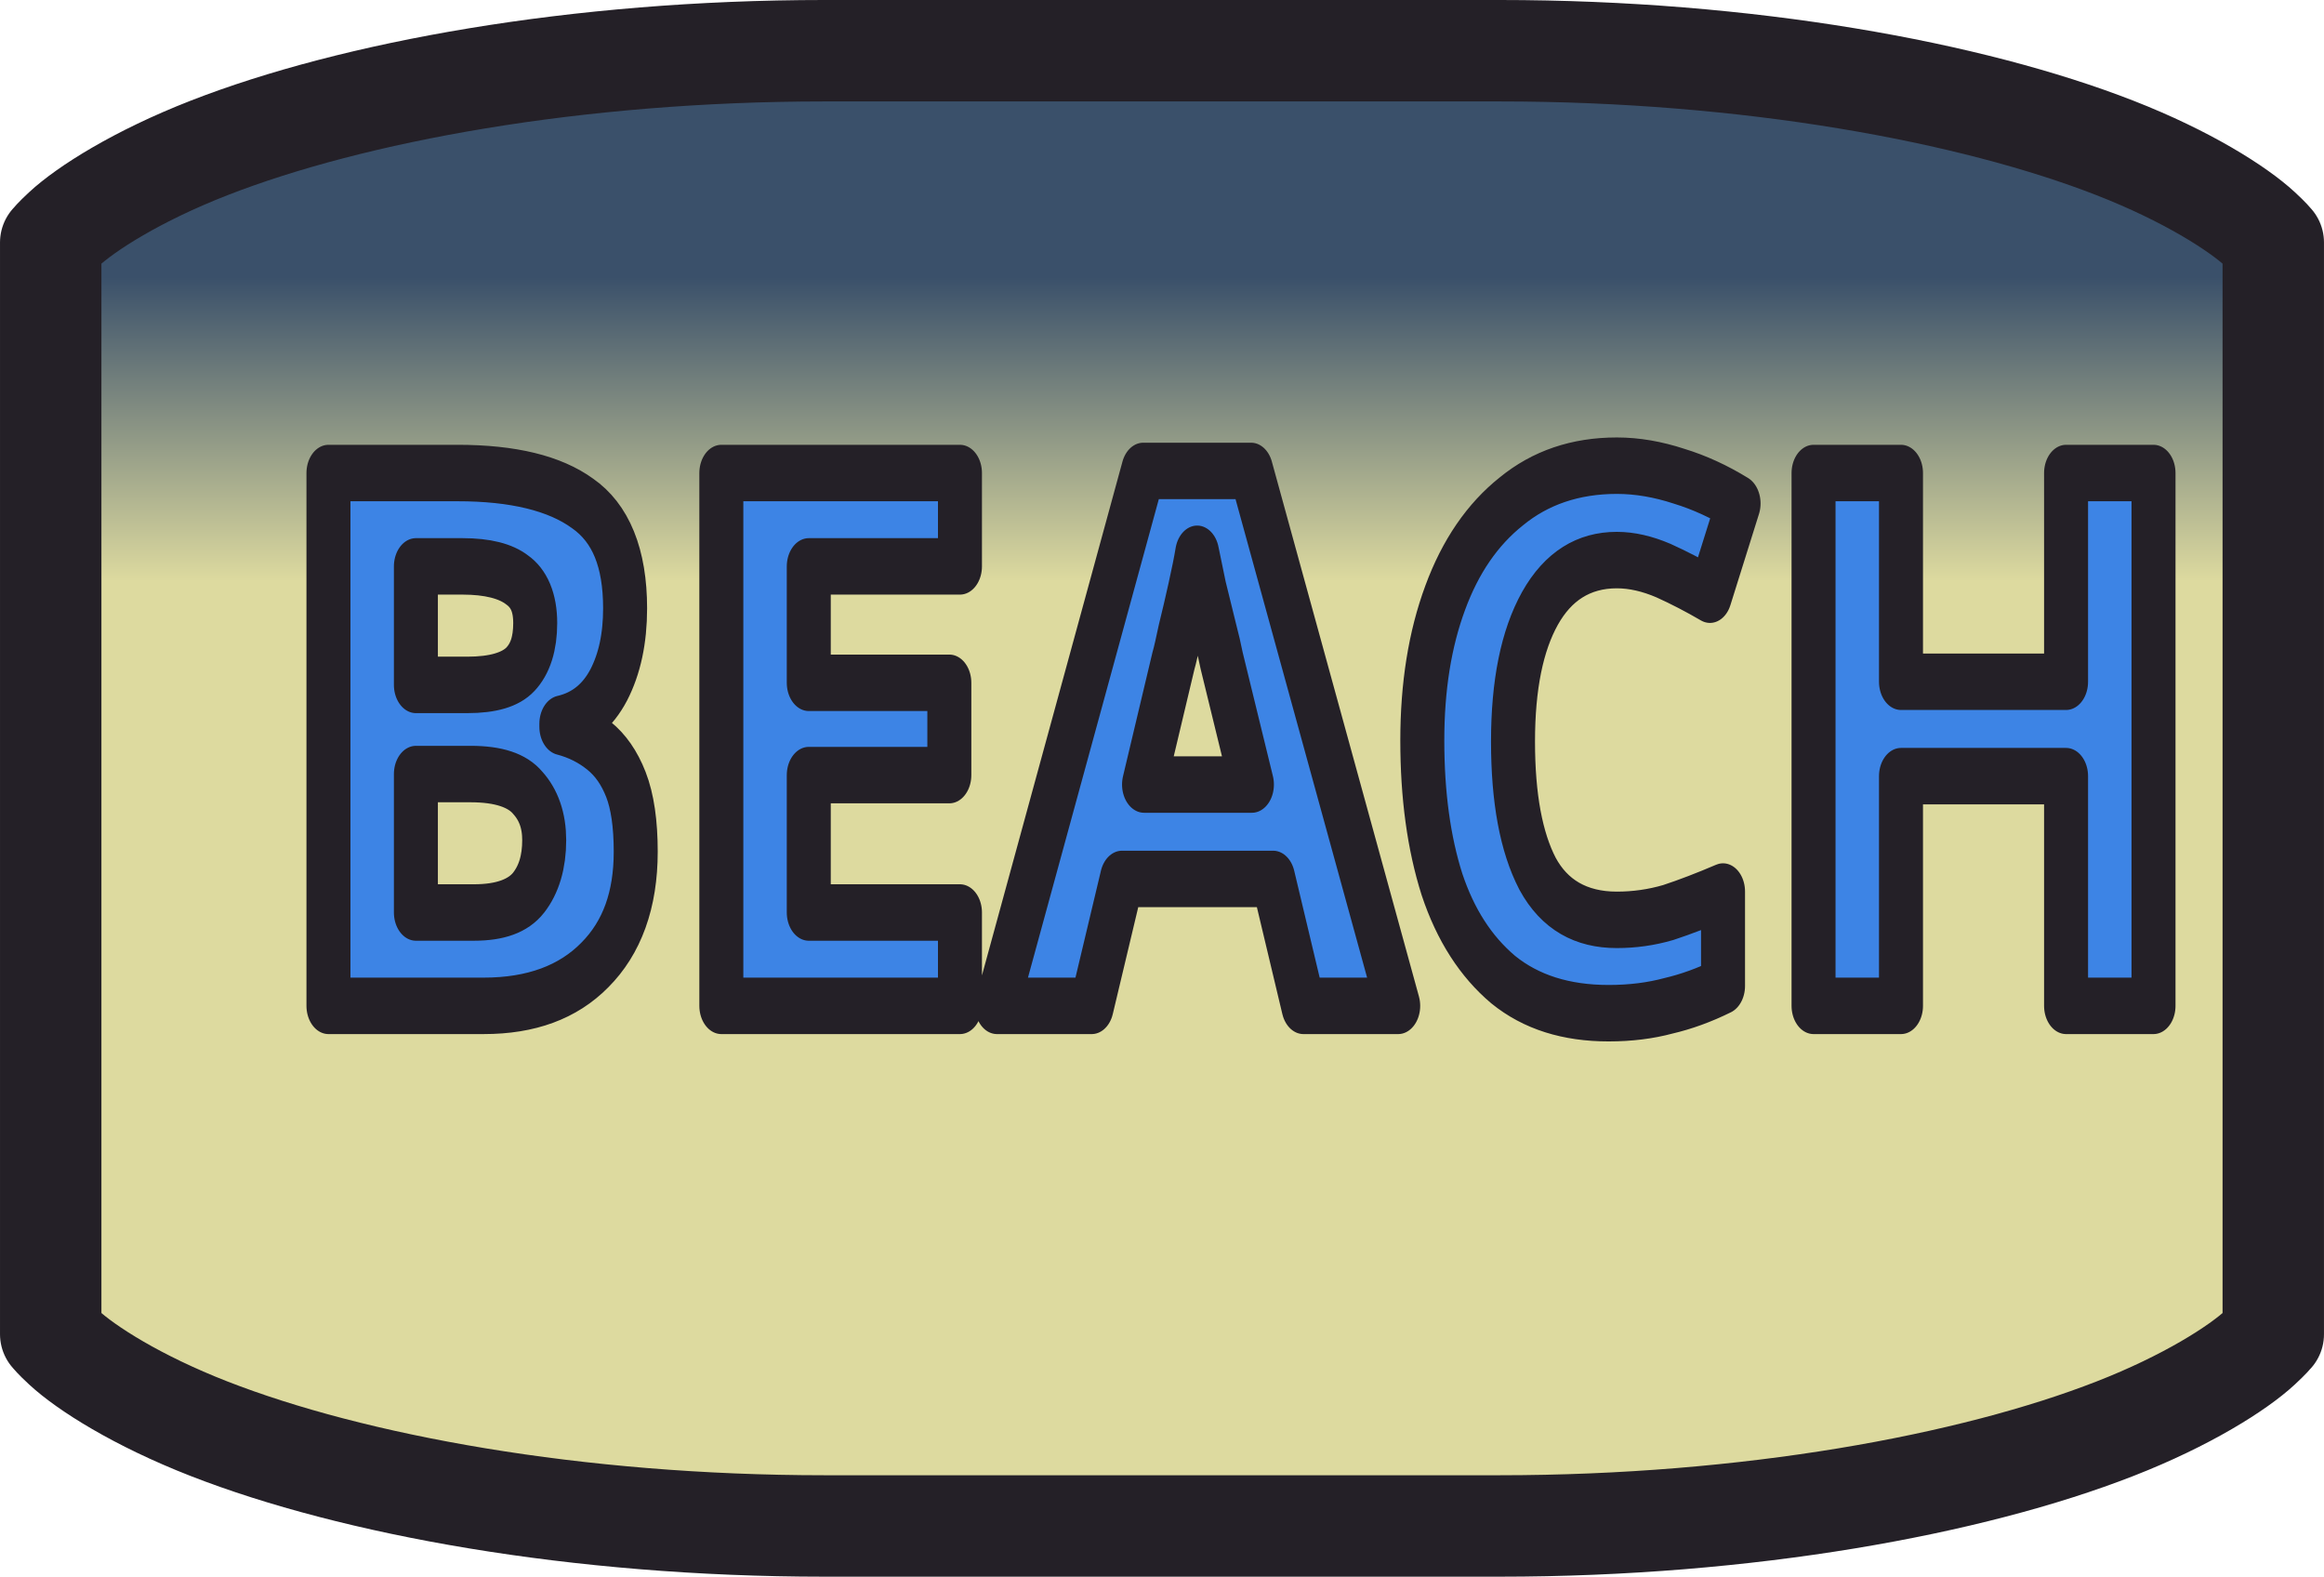
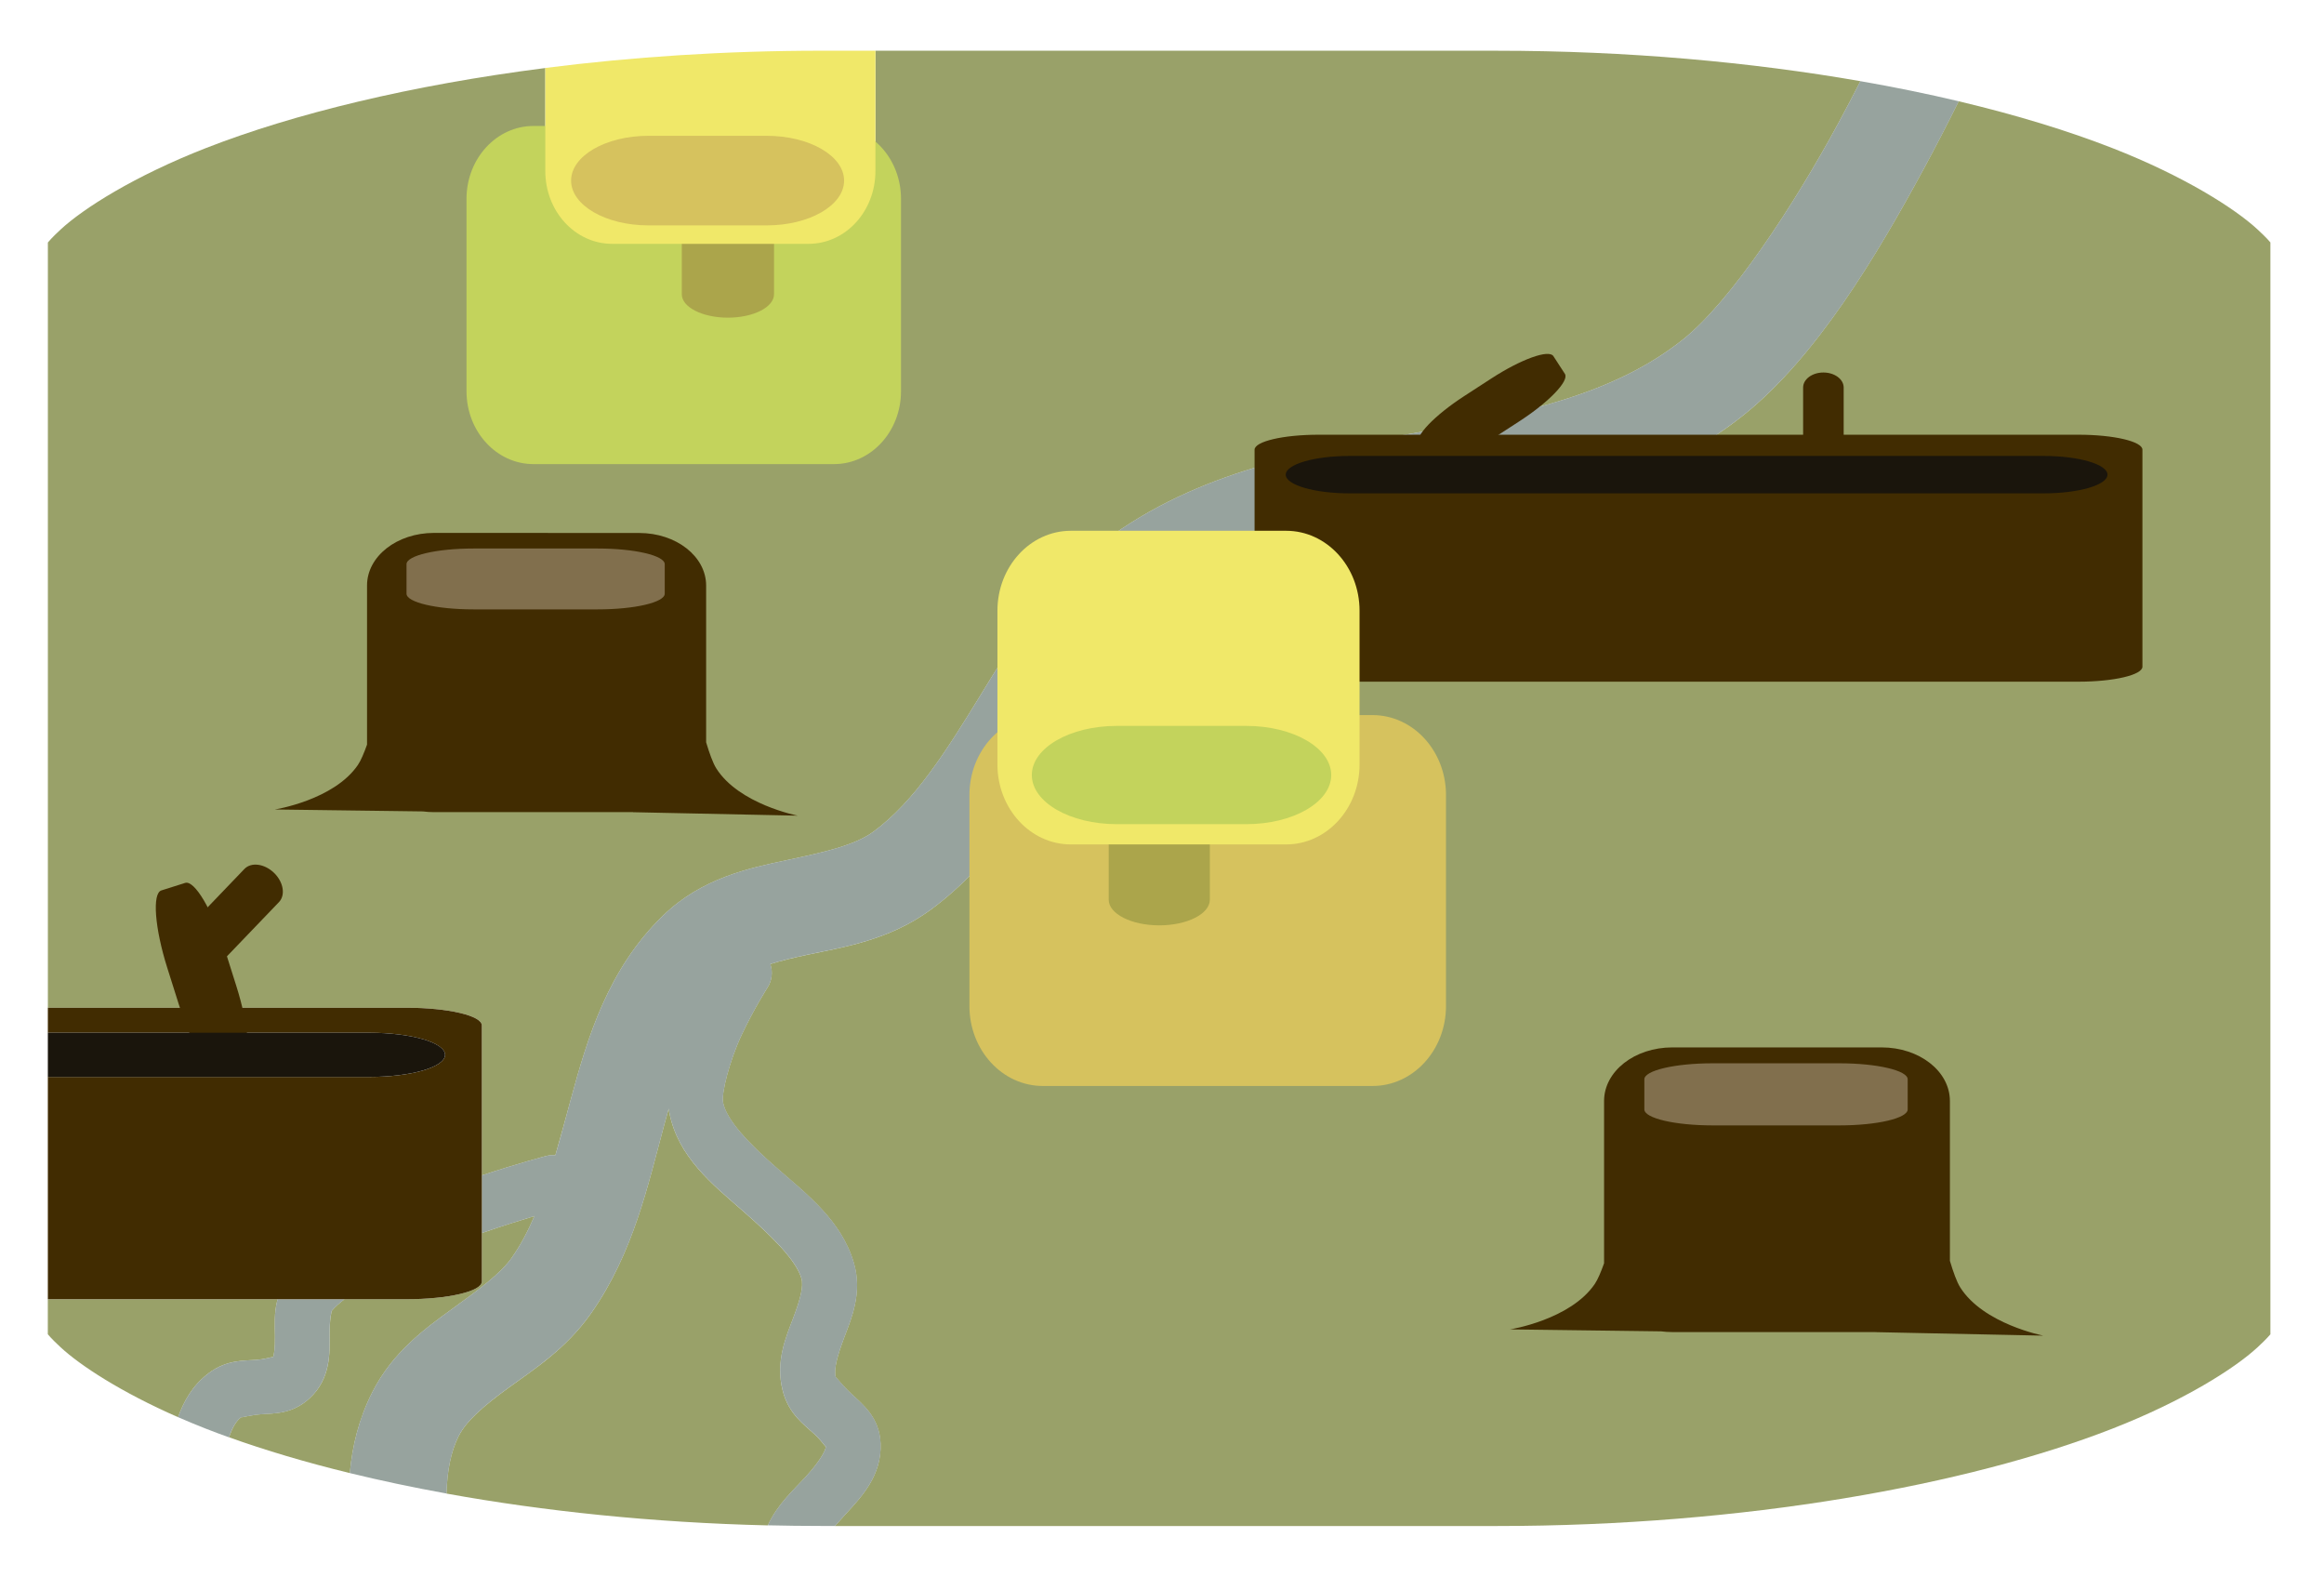
- <svg xmlns="http://www.w3.org/2000/svg" xmlns:xlink="http://www.w3.org/1999/xlink" width="93.59mm" height="63.48mm" viewBox="0 0 93.59 63.48" version="1.1" id="svg1">
+ <svg xmlns="http://www.w3.org/2000/svg" width="93.59mm" height="63.48mm" viewBox="0 0 93.59 63.48" version="1.1" id="svg1" xml:space="preserve">
  <defs id="defs1">
-     <linearGradient id="linearGradient7">
-       <stop style="stop-color:#ddda9f;stop-opacity:1;" offset="0.589" id="stop7" />
-       <stop style="stop-color:#3a506a;stop-opacity:1;" offset="0.72" id="stop8" />
-     </linearGradient>
    <rect x="56.866" y="57.718" width="52.465" height="20.741" id="rect3" />
-     <linearGradient xlink:href="#linearGradient7" id="linearGradient8" x1="51.14" y1="154.862" x2="51.14" y2="61.272" gradientUnits="userSpaceOnUse" />
  </defs>
  <path id="path19" style="display:none;fill:#a18fd9;stroke:#212532;stroke-width:1.102;stroke-linejoin:round;stroke-miterlimit:8.2;stroke-opacity:0.996" d="m 99.716,69.042 c -3.3e-4,0.683 -4.449,3.142 -5.064,2.8 -0.616,-0.342 -0.612,-5.268 0.005,-5.609 0.617,-0.341 5.06,2.126 5.06,2.809 z" />
  <g id="layer1" transform="translate(-83.71923,-78.9726)" style="display:inline">
-     <path id="rect2-5" style="display:inline;fill:url(#linearGradient8);fill-opacity:1;stroke:#242027;stroke-width:4.084;stroke-linecap:round;stroke-linejoin:round;stroke-dasharray:none" d="m 37.543,78.369 c -9.997,0 -18.996,1.657 -24.783,3.916 -2.893,1.129 -4.944,2.435 -5.855,3.279 -0.392,0.363 -0.473,0.478 -0.518,0.525 v 43.955 c 0.044,0.048 0.125,0.162 0.518,0.525 0.912,0.844 2.962,2.15 5.855,3.279 5.787,2.259 14.786,3.916 24.783,3.916 h 27.195 c 9.997,0 18.995,-1.657 24.781,-3.916 2.893,-1.129 4.944,-2.435 5.855,-3.279 0.392,-0.363 0.473,-0.476 0.518,-0.523 V 86.088 C 95.848,86.04 95.767,85.927 95.375,85.564 94.463,84.72 92.413,83.414 89.52,82.285 83.733,80.026 74.736,78.369 64.738,78.369 Z" transform="translate(79.37451,2.645462)" />
-     <text xml:space="preserve" transform="matrix(2.106264,0,0,2.702628,-44.71634,-64.41503)" id="text3" style="font-style:normal;font-variant:normal;font-weight:bold;font-stretch:normal;font-size:11.113px;font-family:'Bauhaus 93';-inkscape-font-specification:'Bauhaus 93 Bold';text-align:center;letter-spacing:0.045px;writing-mode:lr-tb;direction:ltr;white-space:pre;shape-inside:url(#rect3);shape-padding:0.107;display:inline;fill:#3d84e5;fill-opacity:1;stroke:#242027;stroke-width:0.841;stroke-linecap:round;stroke-linejoin:round;stroke-dasharray:none;stroke-opacity:1" x="23.524" y="0">
-       <tspan x="66.256" y="68.041" id="tspan1">BEACH</tspan>
-     </text>
+     <path d="m 103.124,128.617 v 1.951 c 0,0.395 -1.357,0.713 -3.043,0.713 h -2.491 c -0.208,0.159 -0.377,0.31 -0.499,0.452 -0.027,0.032 -0.102,0.362 -0.098,1.025 0.004,0.663 0.053,1.721 -0.805,2.51 -0.708,0.652 -1.438,0.602 -1.959,0.644 -0.44,0.036 -0.759,0.133 -0.794,0.121 0,0 -5.16e-4,-5.2e-4 -5.16e-4,-5.2e-4 h -5.17e-4 l -5.17e-4,-5.1e-4 -5.17e-4,-5.2e-4 -5.17e-4,-5.2e-4 v -5.1e-4 -5.2e-4 -5.2e-4 c 0,0 0,-5.1e-4 0,-5.1e-4 0,0 0,-5.2e-4 0,-5.2e-4 0,0 0,-5.2e-4 0,-5.2e-4 0,0 5.17e-4,-5.1e-4 5.17e-4,-5.1e-4 4.07e-4,-4.9e-4 0.001,-0.002 0.002,-0.002 -0.213,0.165 -0.357,0.422 -0.492,0.814 1.455,0.522 3.087,1.008 4.863,1.441 0.098,-1.075 0.358,-2.176 0.91,-3.264 0.82,-1.617 2.132,-2.562 3.211,-3.344 1.079,-0.782 1.957,-1.43 2.4,-2.06 0.352,-0.5 0.649,-1.064 0.912,-1.678 -0.557,0.166 -1.297,0.397 -2.115,0.682 z" style="display:inline;fill:#99a169;stroke:#242027;stroke-width:0;stroke-linecap:round;stroke-linejoin:round" id="path48" />
+     <path d="m 103.124,126.294 c 1.488,-0.492 2.585,-0.779 2.585,-0.779 a 1.1,1.1 0 0 1 0.375,-0.031 c 0.209,-0.718 0.409,-1.471 0.62,-2.244 0.677,-2.491 1.499,-5.264 3.73,-7.418 1.558,-1.504 3.464,-1.901 4.992,-2.224 1.529,-0.323 2.734,-0.601 3.475,-1.147 1.633,-1.202 2.9,-3.198 4.273,-5.439 1.374,-2.241 2.858,-4.733 5.356,-6.502 3.861,-2.735 8.334,-3.419 12.422,-4.151 4.088,-0.732 7.769,-1.499 10.554,-3.728 1.916,-1.533 4.433,-5.351 6.248,-8.705 0.314,-0.58 0.611,-1.146 0.886,-1.686 -4.388,-0.765 -9.377,-1.225 -14.643,-1.225 h -25.022 v 4.841 c 0,1.626 -1.202,2.935 -2.696,2.935 h -7.903 c -1.494,0 -2.696,-1.309 -2.696,-2.935 v -4.145 c -5.413,0.691 -10.133,1.844 -13.661,3.22 -2.893,1.129 -4.943,2.435 -5.855,3.279 -0.392,0.363 -0.473,0.478 -0.517,0.526 V 119.545 H 100.081 c 1.686,0 3.043,0.318 3.043,0.713 z" style="display:inline;fill:#99a169;stroke:#242027;stroke-width:0;stroke-linecap:round;stroke-linejoin:round" id="path45" />
+     <path d="m 90.891,136.029 c 0.219,-0.615 0.566,-1.271 1.231,-1.771 0.734,-0.552 1.425,-0.496 1.926,-0.537 0.377,-0.031 0.626,-0.122 0.673,-0.116 0.032,-0.091 0.075,-0.331 0.071,-0.831 -0.003,-0.397 -0.047,-0.934 0.106,-1.492 h -9.253 v 1.409 c 0.044,0.048 0.125,0.162 0.517,0.526 0.789,0.73 2.428,1.805 4.728,2.813 z" style="display:inline;fill:#99a169;stroke:#242027;stroke-width:0;stroke-linecap:round;stroke-linejoin:round" id="path41" />
+     <path d="m 114.64,140.385 c 0.387,-0.845 1.032,-1.417 1.512,-1.94 0.543,-0.591 0.804,-1.034 0.829,-1.236 -2.8e-4,5.3e-4 -7.9e-4,0.001 -0.001,0.002 -1.7e-4,2.4e-4 -8.4e-4,0.001 -0.001,0.002 l -5.2e-4,5.2e-4 -5.1e-4,5.1e-4 h -5.2e-4 c -2.3e-4,8e-5 -0.001,4.8e-4 -0.002,5.2e-4 -2.6e-4,1e-5 -0.001,2e-5 -0.002,0 -0.032,-0.006 -0.148,-0.214 -0.457,-0.503 -0.393,-0.367 -1.029,-0.792 -1.275,-1.738 -0.309,-1.189 0.138,-2.188 0.426,-2.949 0.288,-0.761 0.417,-1.271 0.326,-1.582 -0.217,-0.748 -1.22,-1.722 -2.402,-2.754 -1.183,-1.032 -2.574,-2.145 -2.916,-3.916 -0.01,-0.053 -0.019,-0.107 -0.027,-0.16 -0.061,0.213 -0.121,0.431 -0.181,0.652 -0.648,2.385 -1.229,5.143 -2.951,7.592 -0.997,1.418 -2.288,2.242 -3.301,2.977 -1.013,0.734 -1.717,1.349 -2.021,1.949 -0.33,0.65 -0.467,1.43 -0.495,2.323 3.899,0.706 8.291,1.17 12.941,1.281 z" style="display:inline;fill:#99a169;stroke:#242027;stroke-width:0;stroke-linecap:round;stroke-linejoin:round" id="path40" />
+     <path d="m 162.599,83.049 c -0.416,0.84 -0.893,1.768 -1.415,2.734 -1.911,3.529 -4.326,7.56 -7.24,9.893 -3.725,2.981 -8.183,3.783 -12.305,4.521 -4.122,0.738 -7.93,1.422 -10.856,3.494 -1.644,1.164 -2.915,3.127 -4.283,5.359 -1.368,2.233 -2.831,4.731 -5.289,6.541 -1.686,1.241 -3.525,1.513 -4.979,1.821 -0.562,0.119 -1.059,0.238 -1.492,0.375 a 1.1,1.1 0 0 1 -0.115,0.951 c 0,0 -0.54,0.844 -1.035,1.894 -0.496,1.051 -0.823,2.364 -0.754,2.723 0.137,0.712 1.036,1.656 2.203,2.674 1.167,1.018 2.572,2.09 3.068,3.799 0.345,1.188 -0.092,2.206 -0.383,2.975 -0.289,0.766 -0.432,1.295 -0.352,1.612 l 5.2e-4,-5.1e-4 5.2e-4,-5.2e-4 h 5.1e-4 5.2e-4 l 5.2e-4,5.2e-4 c 0.029,0.015 0.257,0.326 0.644,0.687 0.427,0.398 1.119,0.93 1.162,1.981 0.054,1.309 -0.78,2.167 -1.408,2.852 -0.151,0.165 -0.295,0.325 -0.428,0.477 h 26.652 c 9.997,0 18.995,-1.657 24.781,-3.916 2.893,-1.129 4.944,-2.435 5.855,-3.279 0.392,-0.363 0.473,-0.476 0.518,-0.523 V 88.733 c -0.044,-0.048 -0.126,-0.161 -0.518,-0.523 -0.912,-0.844 -2.962,-2.15 -5.855,-3.279 -1.778,-0.694 -3.859,-1.331 -6.179,-1.881 z" style="display:inline;fill:#99a169;stroke:#242027;stroke-width:0;stroke-linecap:round;stroke-linejoin:round" id="path38" />
+     <path id="rect1" style="fill:#412c01;fill-opacity:1;stroke:#d1e7f1;stroke-width:0;stroke-linecap:round;paint-order:fill markers stroke" d="m 101.197,100.428 c -1.494,0 -2.697,0.944 -2.697,2.117 v 6.407 c -0.121,0.34 -0.248,0.642 -0.367,0.817 -0.96,1.414 -3.336,1.793 -3.346,1.794 l 5.962,0.078 c 0.146,0.019 0.295,0.029 0.448,0.029 h 8.02 l -0.001,0.003 6.63,0.139 c 0,0 -2.37,-0.458 -3.283,-1.906 -0.136,-0.216 -0.279,-0.619 -0.407,-1.048 v -6.31 c 0,-1.172 -1.203,-2.117 -2.697,-2.117 z" />
+     <rect style="fill:#816f4d;fill-opacity:1;stroke:#d1e7f1;stroke-width:0;stroke-linecap:round;stroke-dasharray:none;paint-order:fill markers stroke" id="rect2" width="10.399" height="2.451" x="100.09" y="101.056" rx="2.697" ry="0.632" />
+     <path id="rect1-5" style="display:inline;fill:#412c01;fill-opacity:1;stroke:#d1e7f1;stroke-width:0;stroke-linecap:round;paint-order:fill markers stroke" d="m 151.067,121.142 c -1.524,0 -2.75,0.963 -2.75,2.158 v 6.533 c -0.123,0.346 -0.253,0.655 -0.374,0.833 -0.979,1.442 -3.402,1.828 -3.412,1.829 l 6.08,0.079 c 0.148,0.019 0.301,0.029 0.457,0.029 h 8.179 l -10e-4,0.003 6.761,0.141 c 0,0 -2.416,-0.467 -3.348,-1.944 -0.139,-0.22 -0.285,-0.631 -0.415,-1.068 v -6.435 c 0,-1.196 -1.227,-2.158 -2.75,-2.158 z" />
+     <g id="path14" style="opacity:1">
+       <path style="baseline-shift:baseline;display:inline;overflow:visible;vector-effect:none;fill:#99a169;fill-opacity:0;stroke-linecap:round;paint-order:fill markers stroke;enable-background:accumulate;stop-color:#000000;stop-opacity:1" d="m 162.592,78.455 c 0,0 -5.037,11.832 -9.867,15.698 -6.51,5.21 -16.281,3.141 -23.068,7.947 -4.142,2.934 -5.509,8.909 -9.601,11.921 -2.427,1.786 -6.09,1.103 -8.267,3.205 -3.577,3.453 -3.011,9.448 -5.867,13.508 -1.44,2.048 -4.342,2.948 -5.467,5.165 -2.083,4.105 1.24,9.516 -1.467,13.281 -2.631,3.66 -8.357,3.14 -12.001,5.766 -4.009,2.89 -6.077,8.367 -10.401,10.672 -2.217,1.182 -5.059,-0.127 -7.2,1.211 -3.264,2.04 -3.817,7.059 -6.934,9.345 -8.481,6.223 -29.202,9.842 -29.202,9.842" id="path22" />
+     </g>
+     <rect style="display:inline;fill:#816f4d;fill-opacity:1;stroke:#d1e7f1;stroke-width:0;stroke-linecap:round;stroke-dasharray:none;paint-order:fill markers stroke" id="rect2-51" width="10.605" height="2.5" x="149.939" y="121.782" rx="2.75" ry="0.644" />
+     <path d="m 90.891,136.029 c 0.36,0.158 0.736,0.314 1.127,0.467 0.299,0.117 0.607,0.232 0.923,0.345 0.135,-0.393 0.279,-0.649 0.492,-0.814 -2.71e-4,3.4e-4 -0.001,0.002 -0.002,0.002 0,0 -5.17e-4,5.1e-4 -5.17e-4,5.1e-4 0,0 0,5.2e-4 0,5.2e-4 0,0 0,5.2e-4 0,5.2e-4 0,0 0,5.1e-4 0,5.1e-4 v 5.2e-4 5.2e-4 5.1e-4 l 5.17e-4,5.2e-4 5.17e-4,5.2e-4 5.17e-4,5.1e-4 h 5.17e-4 c 0,0 5.16e-4,5.2e-4 5.16e-4,5.2e-4 0.035,0.011 0.354,-0.085 0.794,-0.121 0.521,-0.043 1.251,0.007 1.959,-0.644 0.858,-0.789 0.809,-1.847 0.805,-2.51 -0.004,-0.663 0.07,-0.994 0.098,-1.025 0.122,-0.141 0.292,-0.293 0.499,-0.452 h -2.69 c -0.153,0.559 -0.109,1.095 -0.106,1.492 0.003,0.501 -0.039,0.74 -0.071,0.831 -0.047,-0.006 -0.296,0.085 -0.673,0.116 -0.501,0.041 -1.192,-0.015 -1.926,0.537 -0.666,0.5 -1.012,1.156 -1.231,1.771 z" style="baseline-shift:baseline;display:inline;overflow:visible;opacity:1;vector-effect:none;fill:#7a8983;fill-opacity:0.778;stroke-linecap:round;paint-order:fill markers stroke;enable-background:accumulate;stop-color:#000000;stop-opacity:1" id="path42" />
+     <path d="m 162.599,83.049 c -1.253,-0.297 -2.576,-0.568 -3.959,-0.809 -0.276,0.54 -0.572,1.105 -0.886,1.686 -1.815,3.353 -4.333,7.172 -6.248,8.705 -2.785,2.229 -6.467,2.997 -10.554,3.728 -4.088,0.732 -8.561,1.416 -12.422,4.151 -2.498,1.769 -3.982,4.26 -5.356,6.502 -1.374,2.241 -2.64,4.237 -4.273,5.439 -0.741,0.545 -1.946,0.824 -3.475,1.147 -1.529,0.323 -3.435,0.72 -4.992,2.224 -2.231,2.154 -3.053,4.927 -3.73,7.418 -0.21,0.774 -0.41,1.526 -0.62,2.244 a 1.1,1.1 0 0 0 -0.375,0.031 c 0,0 -1.097,0.287 -2.585,0.779 v 2.322 c 0.817,-0.284 1.558,-0.516 2.115,-0.682 -0.263,0.614 -0.56,1.178 -0.912,1.678 -0.443,0.63 -1.321,1.278 -2.4,2.06 -1.079,0.782 -2.391,1.727 -3.211,3.344 -0.552,1.088 -0.811,2.188 -0.91,3.264 1.231,0.301 2.533,0.576 3.894,0.823 0.028,-0.893 0.165,-1.673 0.495,-2.323 0.305,-0.6 1.008,-1.215 2.021,-1.949 1.013,-0.734 2.304,-1.559 3.301,-2.977 1.723,-2.449 2.303,-5.207 2.951,-7.592 0.06,-0.221 0.12,-0.439 0.181,-0.652 0.008,0.053 0.017,0.106 0.027,0.16 0.342,1.771 1.734,2.884 2.916,3.916 1.183,1.032 2.185,2.005 2.402,2.754 0.09,0.312 -0.038,0.821 -0.326,1.582 -0.288,0.761 -0.735,1.76 -0.426,2.949 0.246,0.946 0.882,1.372 1.275,1.738 0.309,0.289 0.425,0.497 0.457,0.503 2.7e-4,2e-5 0.001,1e-5 0.002,0 2.5e-4,-4e-5 0.001,-4.4e-4 0.002,-5.2e-4 h 5.2e-4 l 5.1e-4,-5.1e-4 5.2e-4,-5.2e-4 c 1.9e-4,-2.1e-4 8.6e-4,-0.001 0.001,-0.002 2.5e-4,-4.1e-4 7.6e-4,-0.002 0.001,-0.002 0,0 0,0 0,0 0,0 0,5.2e-4 0,5.2e-4 -0.025,0.203 -0.286,0.645 -0.829,1.236 -0.48,0.523 -1.125,1.095 -1.512,1.94 0.715,0.017 1.436,0.026 2.162,0.026 h 0.544 c 0.133,-0.152 0.277,-0.313 0.428,-0.477 0.629,-0.684 1.462,-1.543 1.408,-2.852 -0.043,-1.051 -0.735,-1.582 -1.162,-1.981 -0.387,-0.361 -0.615,-0.672 -0.644,-0.687 l -5.2e-4,-5.2e-4 h -5.2e-4 -5.1e-4 l -5.2e-4,5.2e-4 -5.2e-4,5.1e-4 c -0.08,-0.317 0.062,-0.847 0.352,-1.612 0.291,-0.769 0.728,-1.787 0.383,-2.975 -0.496,-1.708 -1.901,-2.781 -3.068,-3.799 -1.167,-1.018 -2.066,-1.961 -2.203,-2.674 -0.069,-0.358 0.258,-1.672 0.754,-2.723 0.496,-1.051 1.035,-1.894 1.035,-1.894 a 1.1,1.1 0 0 0 0.115,-0.951 c 0.434,-0.136 0.93,-0.256 1.492,-0.375 1.454,-0.307 3.292,-0.579 4.979,-1.821 2.458,-1.809 3.921,-4.308 5.289,-6.541 1.368,-2.233 2.639,-4.195 4.283,-5.359 2.925,-2.072 6.734,-2.757 10.856,-3.494 4.122,-0.738 8.58,-1.54 12.305,-4.521 2.915,-2.333 5.33,-6.364 7.24,-9.893 0.523,-0.965 0.999,-1.894 1.415,-2.734 z" style="baseline-shift:baseline;display:inline;overflow:visible;opacity:1;vector-effect:none;fill:#7a8983;fill-opacity:0.778;stroke-linecap:round;paint-order:fill markers stroke;enable-background:accumulate;stop-color:#000000;stop-opacity:1" id="path39" />
+     <rect style="fill:#412c01;fill-opacity:1;stroke:#d1e7f1;stroke-width:0;stroke-linecap:round;stroke-dasharray:none;paint-order:fill markers stroke" id="rect4" width="35.755" height="9.943" x="134.242" y="96.475" rx="2.578" ry="0.604" />
+     <rect style="fill:#412c01;fill-opacity:1;stroke:#d1e7f1;stroke-width:0;stroke-linecap:round;stroke-dasharray:none;paint-order:fill markers stroke" id="rect5" width="1.633" height="4.048" x="156.333" y="93.97" rx="2.578" ry="0.604" />
+     <rect style="fill:#412c01;fill-opacity:1;stroke:#d1e7f1;stroke-width:0;stroke-linecap:round;stroke-dasharray:none;paint-order:fill markers stroke" id="rect6" width="6.463" height="2.06" x="65.49" y="157.276" rx="2.578" ry="0.604" transform="rotate(-32.96504)" />
+     <rect style="fill:#d6c25e;fill-opacity:1;stroke:#d1e7f1;stroke-width:0;stroke-linecap:round;stroke-dasharray:none;paint-order:fill markers stroke" id="rect10" width="19.192" height="14.932" x="122.759" y="107.763" rx="2.958" ry="3.219" />
+     <rect style="fill:#aba54b;fill-opacity:1;stroke:#d1e7f1;stroke-width:0;stroke-linecap:round;stroke-dasharray:none;paint-order:fill markers stroke" id="rect9" width="4.073" height="7.169" x="128.368" y="109.059" rx="3.42" ry="1.033" />
+     <rect style="fill:#f0e869;fill-opacity:1;stroke:#d1e7f1;stroke-width:0;stroke-linecap:round;stroke-dasharray:none;paint-order:fill markers stroke" id="rect7" width="14.583" height="12.628" x="123.887" y="100.342" rx="2.958" ry="3.219" />
+     <rect style="fill:#c3d35c;fill-opacity:1;stroke:#d1e7f1;stroke-width:0;stroke-linecap:round;stroke-dasharray:none;paint-order:fill markers stroke" id="rect8" width="12.057" height="3.956" x="125.272" y="108.198" rx="3.42" ry="3.722" />
+     <rect style="fill:#c3d35c;fill-opacity:1;stroke:#d1e7f1;stroke-width:0;stroke-linecap:round;stroke-dasharray:none;paint-order:fill markers stroke" id="rect11" width="17.498" height="13.614" x="-120.004" y="84.044" rx="2.697" ry="2.935" transform="scale(-1,1)" />
+     <rect style="fill:#aba54b;fill-opacity:1;stroke:#d1e7f1;stroke-width:0;stroke-linecap:round;stroke-dasharray:none;paint-order:fill markers stroke" id="rect12" width="3.714" height="6.537" x="-114.89" y="85.225" rx="3.118" ry="0.942" transform="scale(-1,1)" />
+     <path d="m 105.679,81.71 v 4.145 c 0,1.626 1.202,2.935 2.696,2.935 h 7.903 c 1.494,0 2.696,-1.309 2.696,-2.935 v -4.841 h -2.173 c -3.904,0 -7.655,0.253 -11.123,0.695 z" style="fill:#f0e869;stroke:#d1e7f1;stroke-width:0;stroke-linecap:round;paint-order:fill markers stroke" id="path47" />
+     <rect style="fill:#d6c25e;fill-opacity:1;stroke:#d1e7f1;stroke-width:0;stroke-linecap:round;stroke-dasharray:none;paint-order:fill markers stroke" id="rect14" width="10.994" height="3.607" x="-117.712" y="84.44" rx="3.118" ry="3.393" transform="scale(-1,1)" />
+     <g id="path15" style="opacity:1">
+       <path style="baseline-shift:baseline;display:inline;overflow:visible;vector-effect:none;fill:#99a169;fill-opacity:0;stroke-linecap:round;paint-order:fill markers stroke;enable-background:accumulate;stop-color:#000000;stop-opacity:1" d="m 113.7,118.144 c 0,0 -2.299,3.578 -1.944,5.421 0.479,2.484 4.582,4.113 5.295,6.57 0.435,1.499 -1.135,3.057 -0.744,4.562 0.232,0.893 1.738,1.523 1.776,2.43 0.061,1.49 -2.187,2.643 -2.584,4.109 -0.2,0.74 0.5,1.545 0.132,2.254 -0.681,1.312 -3.688,1.757 -4.035,3.13 -0.338,1.334 1.829,2.435 2.196,3.764 0.404,1.462 -0.752,3.062 -0.038,4.467 0.366,0.72 1.801,1.044 2.087,1.781 0.436,1.124 -1.089,2.306 -0.789,3.451 0.817,3.116 6.778,8.27 6.778,8.27" id="path20" />
+     </g>
+     <g id="path16" style="opacity:1">
+       <path style="baseline-shift:baseline;display:inline;overflow:visible;vector-effect:none;fill:#99a169;fill-opacity:0;stroke-linecap:round;paint-order:fill markers stroke;enable-background:accumulate;stop-color:#000000;stop-opacity:1" d="m 76.551,168.058 c 0,0 -0.486,-4.225 0.646,-5.722 1.525,-2.018 5.926,-1.671 7.65,-3.562 1.052,-1.154 0.33,-3.244 1.344,-4.423 0.602,-0.699 2.232,-0.6 2.665,-1.398 0.712,-1.31 -0.798,-3.336 -0.508,-4.828 0.146,-0.752 1.13,-1.166 1.112,-1.964 -0.033,-1.478 -2.535,-3.203 -2.242,-4.588 0.284,-1.346 2.716,-1.379 3.631,-2.41 1.007,-1.134 0.676,-3.08 1.935,-4.026 0.646,-0.485 2.077,-0.143 2.659,-0.678 0.887,-0.816 0.039,-2.55 0.814,-3.446 2.107,-2.437 9.73,-4.434 9.73,-4.434" id="path17" />
+     </g>
+     <rect style="fill:#1a150c;fill-opacity:1;stroke:#7a8983;stroke-width:0;stroke-linecap:round;stroke-dasharray:none;stroke-opacity:0.778;paint-order:fill markers stroke" id="rect23" width="33.093" height="1.507" x="135.497" y="97.329" rx="2.578" ry="1.507" />
+     <path id="path49" style="fill:#412c01;stroke:#d1e7f1;stroke-width:0;stroke-linecap:round;paint-order:fill markers stroke" d="M 85.646 119.545 L 85.646 120.552 L 98.598 120.552 C 100.284 120.552 101.642 120.949 101.642 121.442 C 101.642 121.934 100.284 122.331 98.598 122.331 L 85.646 122.331 L 85.646 131.281 L 94.899 131.281 L 97.589 131.281 L 100.081 131.281 C 101.766 131.281 103.124 130.963 103.124 130.568 L 103.124 128.617 L 103.124 126.294 L 103.124 120.258 C 103.124 119.863 101.766 119.545 100.081 119.545 L 85.646 119.545 z " />
+     <rect style="fill:#412c01;fill-opacity:1;stroke:#d1e7f1;stroke-width:0;stroke-linecap:round;stroke-dasharray:none;paint-order:fill markers stroke" id="rect25" width="1.928" height="4.778" x="-148.337" y="16.74" rx="3.043" ry="0.713" transform="matrix(-0.7215736,-0.6923377,-0.6923377,0.7215736,0,0)" />
+     <rect style="fill:#412c01;fill-opacity:1;stroke:#d1e7f1;stroke-width:0;stroke-linecap:round;stroke-dasharray:none;paint-order:fill markers stroke" id="rect26" width="7.628" height="2.431" x="-144.303" y="-53.131" rx="3.043" ry="0.713" transform="matrix(-0.3014162,-0.9534927,-0.9534927,0.3014162,0,0)" />
+     <path d="m 85.646,120.552 v 1.778 h 12.953 c 1.686,0 3.043,-0.396 3.043,-0.889 0,-0.493 -1.357,-0.889 -3.043,-0.889 z" style="fill:#1a150c;stroke:#7a8983;stroke-width:0;stroke-linecap:round;stroke-opacity:0.778;paint-order:fill markers stroke" id="path46" />
  </g>
</svg>
